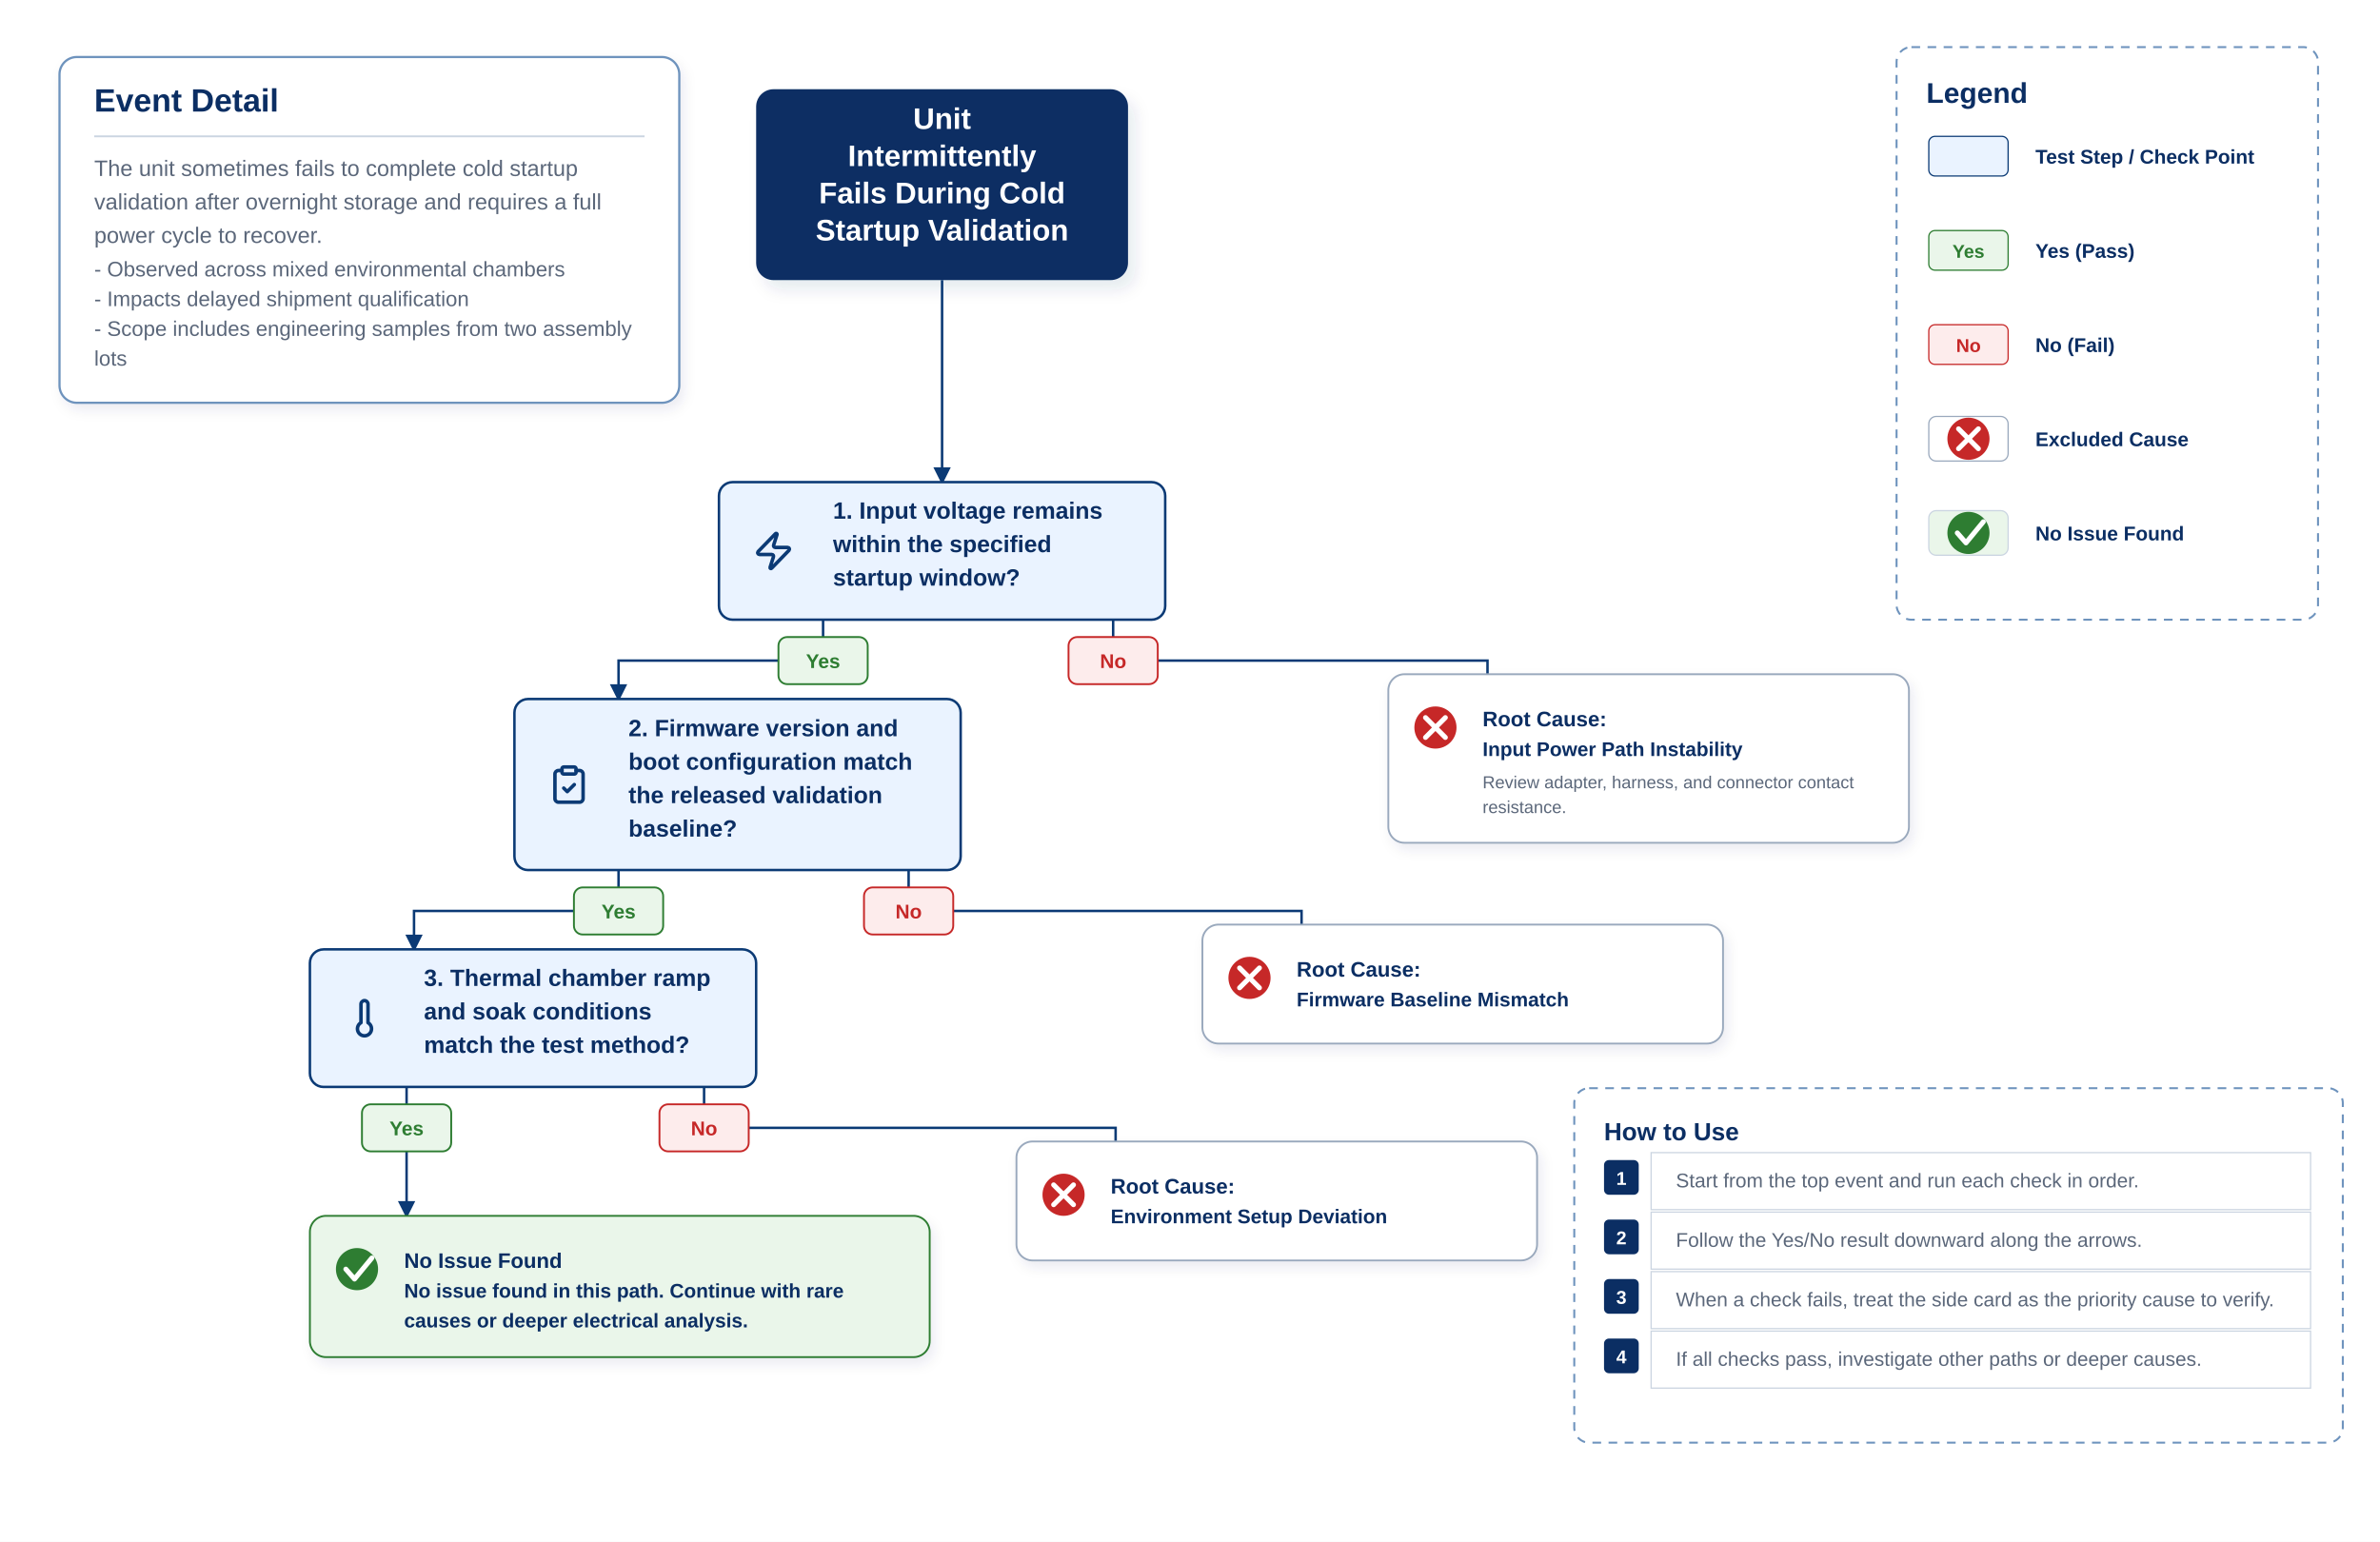
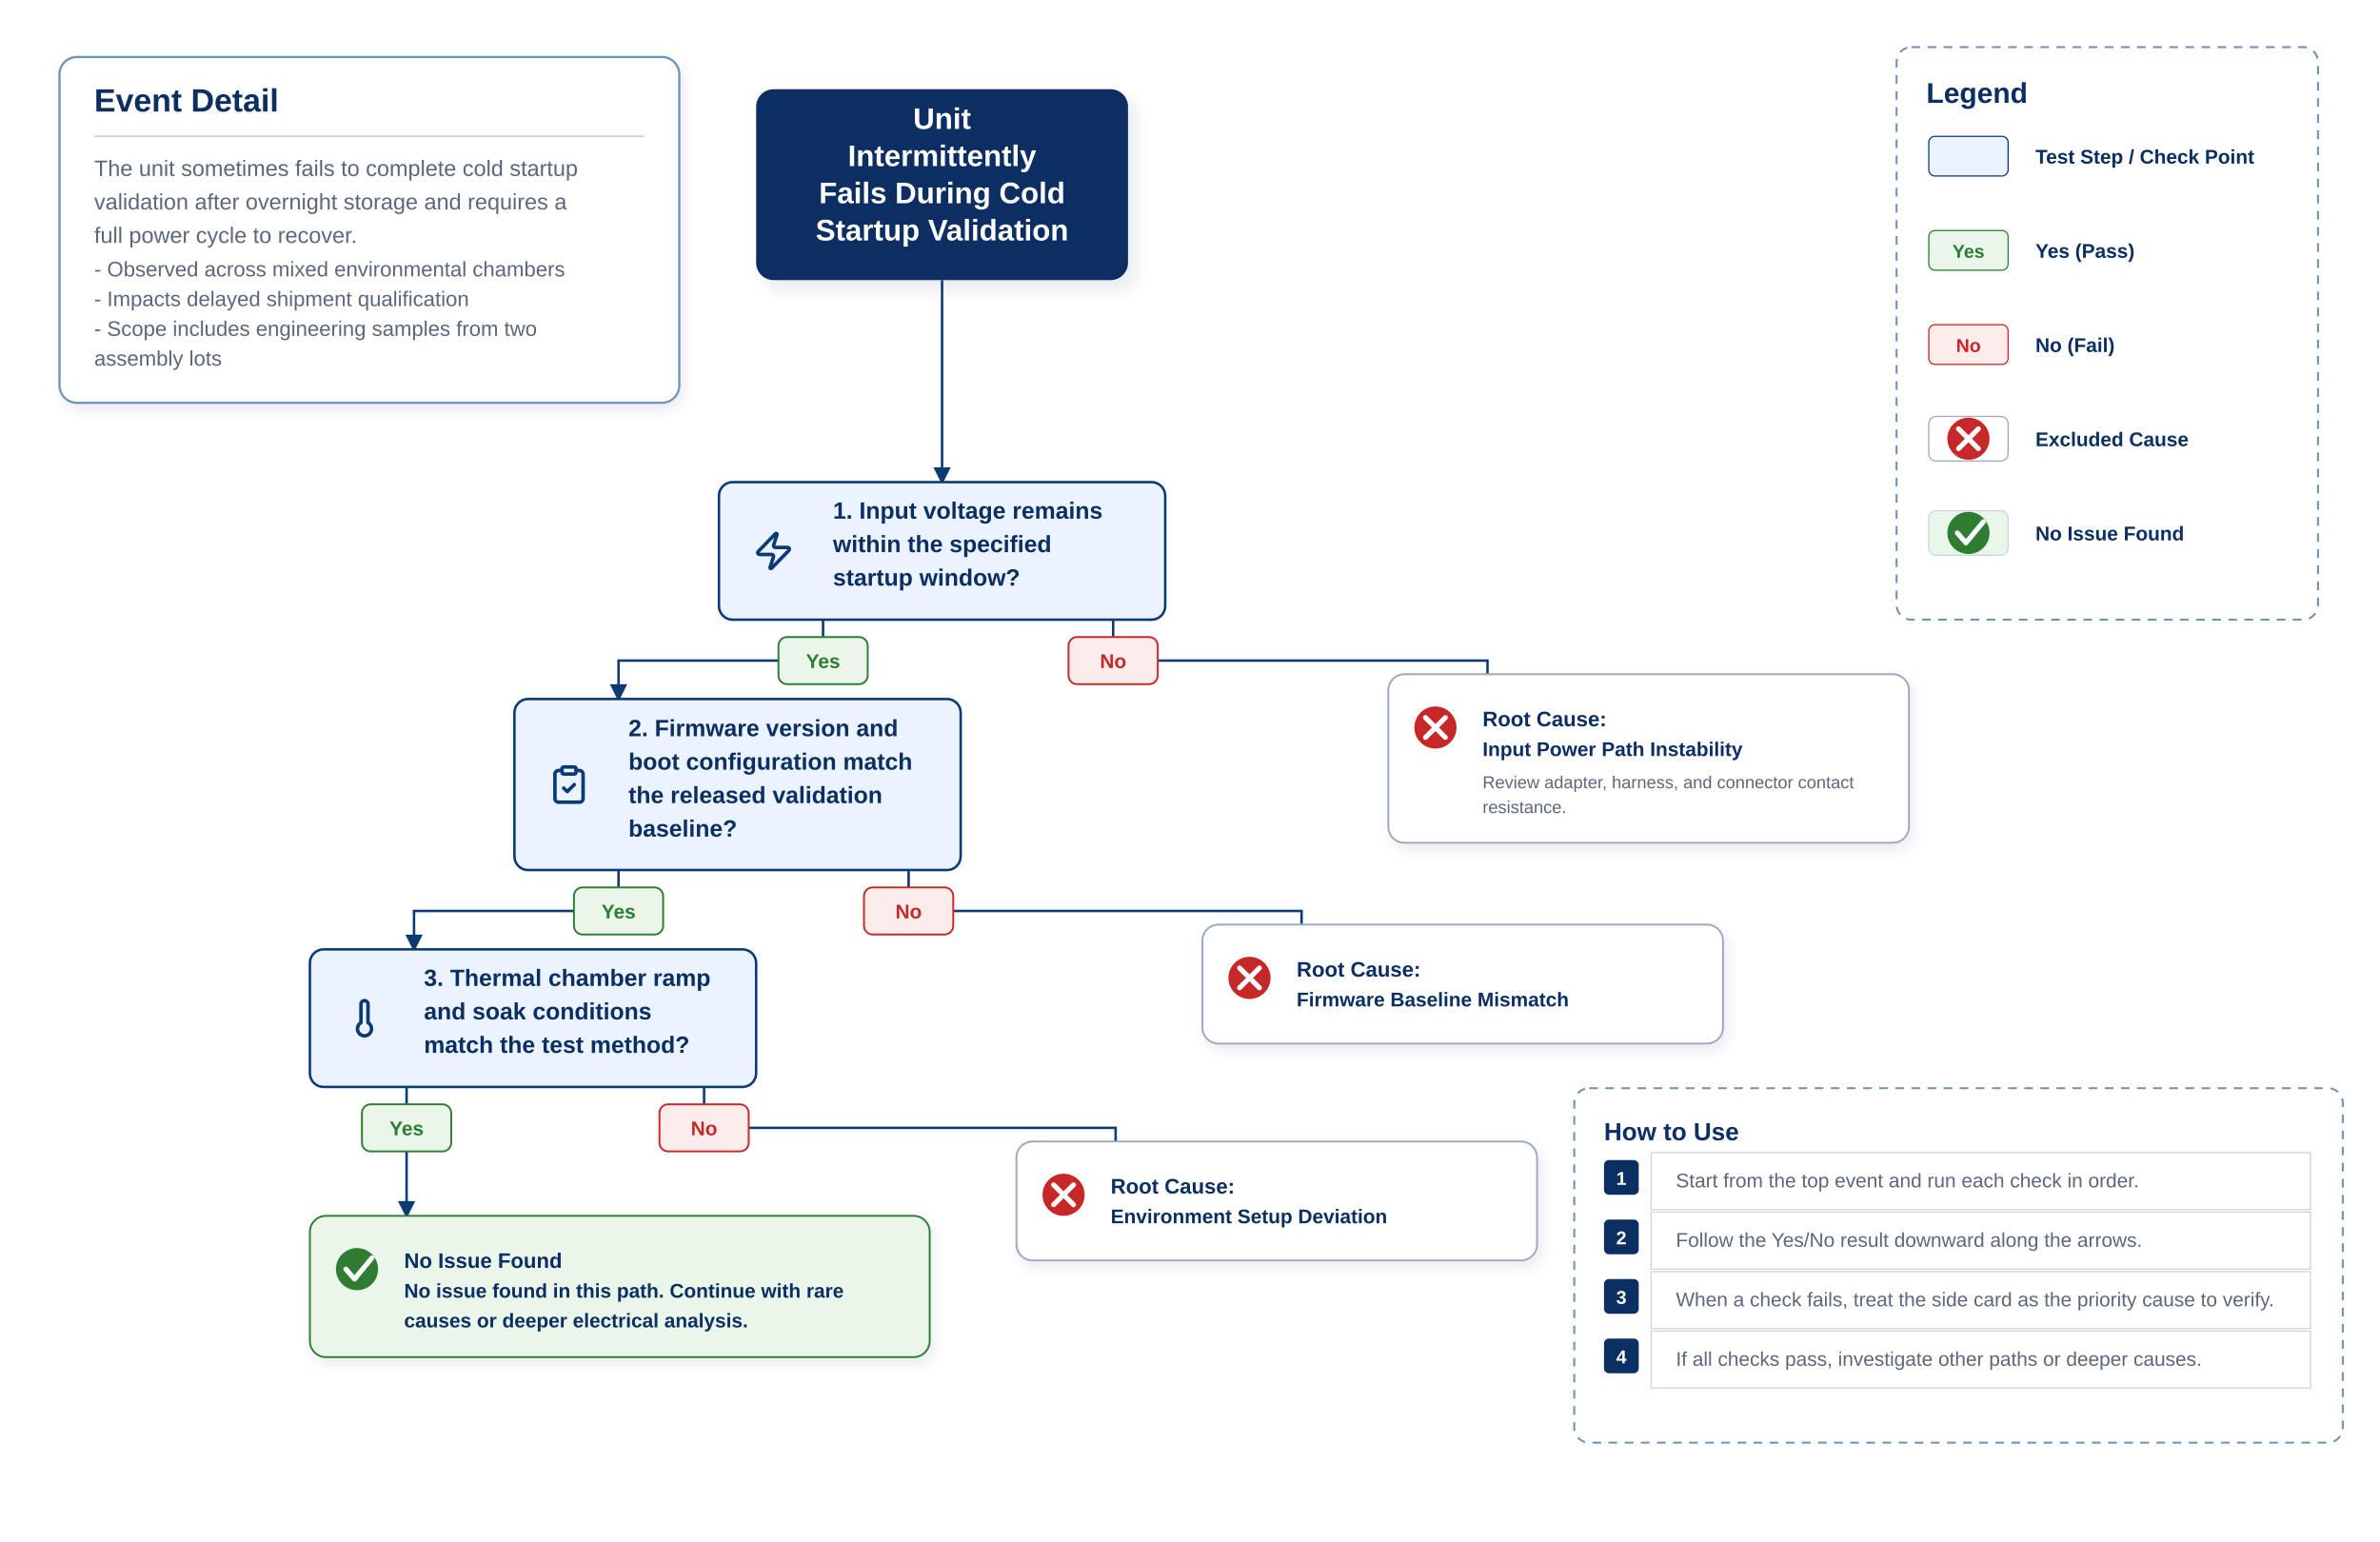
<svg xmlns="http://www.w3.org/2000/svg" width="1920" height="1244" viewBox="0 0 1920 1244" role="img" aria-label="Exclusion tree diagram">
  <defs>
    <filter id="softShadow" x="-20%" y="-20%" width="140%" height="160%">
      <feDropShadow dx="6" dy="8" stdDeviation="6" flood-color="#0B2E63" flood-opacity="0.10" />
    </filter>
    <filter id="subtleShadow" x="-20%" y="-20%" width="140%" height="160%">
      <feDropShadow dx="3" dy="5" stdDeviation="5" flood-color="#0B2E63" flood-opacity="0.08" />
    </filter>
    <marker id="arrowNavy" viewBox="0 0 10 10" refX="8.5" refY="5" markerWidth="7" markerHeight="7" orient="auto-start-reverse">
      <path d="M 0 0 L 10 5 L 0 10 z" fill="#0B3A75" />
    </marker>
  </defs>
  <rect width="1920" height="1244" fill="#FFFFFF" />
  <g id="exclusion-event-detail-panel">
    <rect x="48" y="46" width="500" height="279.0" rx="14" fill="#FFFFFF" stroke="#6E93BD" stroke-width="1.8" filter="url(#subtleShadow)" />
    <text x="76" y="90" font-family="Arial, Helvetica, Microsoft YaHei, Noto Sans CJK SC, sans-serif" font-size="26" font-weight="700" fill="#0B2E63">Event Detail</text>
    <line x1="76" y1="110" x2="520" y2="110" stroke="#CBD5E1" stroke-width="1.5" />
    <text x="76" y="142" font-family="Arial, Helvetica, Microsoft YaHei, Noto Sans CJK SC, sans-serif" font-size="18" fill="#5B677A">The unit sometimes fails to complete cold startup</text>
-     <text x="76" y="169" font-family="Arial, Helvetica, Microsoft YaHei, Noto Sans CJK SC, sans-serif" font-size="18" fill="#5B677A">validation after overnight storage and requires a full</text>
-     <text x="76" y="196" font-family="Arial, Helvetica, Microsoft YaHei, Noto Sans CJK SC, sans-serif" font-size="18" fill="#5B677A">power cycle to recover.</text>
+     <text x="76" y="169" font-family="Arial, Helvetica, Microsoft YaHei, Noto Sans CJK SC, sans-serif" font-size="18" fill="#5B677A">validation after overnight storage and requires a</text>
+     <text x="76" y="196" font-family="Arial, Helvetica, Microsoft YaHei, Noto Sans CJK SC, sans-serif" font-size="18" fill="#5B677A">full power cycle to recover.</text>
    <text x="76" y="223" font-family="Arial, Helvetica, Microsoft YaHei, Noto Sans CJK SC, sans-serif" font-size="17" fill="#5B677A">- Observed across mixed environmental chambers</text>
    <text x="76" y="247" font-family="Arial, Helvetica, Microsoft YaHei, Noto Sans CJK SC, sans-serif" font-size="17" fill="#5B677A">- Impacts delayed shipment qualification</text>
-     <text x="76" y="271" font-family="Arial, Helvetica, Microsoft YaHei, Noto Sans CJK SC, sans-serif" font-size="17" fill="#5B677A">- Scope includes engineering samples from two assembly</text>
-     <text x="76" y="295" font-family="Arial, Helvetica, Microsoft YaHei, Noto Sans CJK SC, sans-serif" font-size="17" fill="#5B677A">  lots</text>
+     <text x="76" y="271" font-family="Arial, Helvetica, Microsoft YaHei, Noto Sans CJK SC, sans-serif" font-size="17" fill="#5B677A">- Scope includes engineering samples from two</text>
+     <text x="76" y="295" font-family="Arial, Helvetica, Microsoft YaHei, Noto Sans CJK SC, sans-serif" font-size="17" fill="#5B677A">  assembly lots</text>
  </g>
  <g class="exclusion-top-event">
    <rect id="exclusion-top-event-block" x="610.0" y="72.0" width="300" height="154.0" rx="14" fill="#0B2E63" filter="url(#softShadow)" />
    <text x="760.0" y="104.0" text-anchor="middle" font-family="Arial, Helvetica, Microsoft YaHei, Noto Sans CJK SC, sans-serif" font-size="24" font-weight="700" fill="#FFFFFF">Unit</text>
    <text x="760.0" y="134.0" text-anchor="middle" font-family="Arial, Helvetica, Microsoft YaHei, Noto Sans CJK SC, sans-serif" font-size="24" font-weight="700" fill="#FFFFFF">Intermittently</text>
    <text x="760.0" y="164.0" text-anchor="middle" font-family="Arial, Helvetica, Microsoft YaHei, Noto Sans CJK SC, sans-serif" font-size="24" font-weight="700" fill="#FFFFFF">Fails During Cold</text>
    <text x="760.0" y="194.0" text-anchor="middle" font-family="Arial, Helvetica, Microsoft YaHei, Noto Sans CJK SC, sans-serif" font-size="24" font-weight="700" fill="#FFFFFF">Startup Validation</text>
  </g>
  <line x1="760.0" y1="226.0" x2="760.0" y2="389.0" stroke="#0B3A75" stroke-width="2" marker-end="url(#arrowNavy)" />
  <g class="exclusion-checkpoint" data-check-id="1">
    <rect x="580.0" y="389.0" width="360" height="111.0" rx="11" fill="#EAF3FF" stroke="#0B3A75" stroke-width="2" />
    <g class="lucide-icon" transform="translate(607.0 427.5) scale(1.42)" fill="none" stroke="#0B3A75" stroke-width="2" stroke-linecap="round" stroke-linejoin="round">
      <path d="M4 14a1 1 0 0 1-.78-1.63l9.9-10.2a.5.5 0 0 1 .86.46l-1.92 6.02A1 1 0 0 0 13 10h7a1 1 0 0 1 .78 1.63l-9.9 10.2a.5.5 0 0 1-.86-.46l1.92-6.02A1 1 0 0 0 11 14z" />
    </g>
    <text x="672.0" y="418.5" font-family="Arial, Helvetica, Microsoft YaHei, Noto Sans CJK SC, sans-serif" font-size="19" font-weight="700" fill="#0B2E63">1. Input voltage remains</text>
    <text x="672.0" y="445.5" font-family="Arial, Helvetica, Microsoft YaHei, Noto Sans CJK SC, sans-serif" font-size="19" font-weight="700" fill="#0B2E63">within the specified</text>
    <text x="672.0" y="472.5" font-family="Arial, Helvetica, Microsoft YaHei, Noto Sans CJK SC, sans-serif" font-size="19" font-weight="700" fill="#0B2E63">startup window?</text>
  </g>
  <line x1="898.0" y1="500.0" x2="898.0" y2="514.0" stroke="#0B3A75" stroke-width="2" />
  <path class="exclusion-fail-connector exclusion-fail-drop-connector" d="M 934.0 533.0 L 1200.0 533.0 L 1200.0 556.0" fill="none" stroke="#0B3A75" stroke-width="2" marker-end="url(#arrowNavy)" />
  <g class="exclusion-fail-chip">
    <rect x="862.0" y="514.0" width="72.0" height="38" rx="7" fill="#FDECEC" stroke="#C62828" stroke-width="1.5" />
    <text x="898.0" y="539.0" text-anchor="middle" font-family="Arial, Helvetica, Microsoft YaHei, Noto Sans CJK SC, sans-serif" font-size="16" font-weight="700" fill="#C62828">No</text>
  </g>
  <g class="exclusion-fail-conclusion">
    <rect x="1120.0" y="544.0" width="420" height="136.0" rx="13" fill="#FFFFFF" stroke="#9AA9BD" stroke-width="1.5" filter="url(#subtleShadow)" />
    <g>
      <circle cx="1158" cy="587" r="17" fill="#C62828" />
      <line x1="1150" y1="579" x2="1166" y2="595" stroke="#FFFFFF" stroke-width="4" stroke-linecap="round" />
      <line x1="1166" y1="579" x2="1150" y2="595" stroke="#FFFFFF" stroke-width="4" stroke-linecap="round" />
    </g>
    <text x="1196.0" y="586.0" font-family="Arial, Helvetica, Microsoft YaHei, Noto Sans CJK SC, sans-serif" font-size="17" font-weight="700" fill="#0B2E63">Root Cause:</text>
    <text x="1196.0" y="610.0" font-family="Arial, Helvetica, Microsoft YaHei, Noto Sans CJK SC, sans-serif" font-size="16" font-weight="700" fill="#0B2E63">Input Power Path Instability</text>
    <text x="1196.0" y="636.0" font-family="Arial, Helvetica, Microsoft YaHei, Noto Sans CJK SC, sans-serif" font-size="14" fill="#5B677A">Review adapter, harness, and connector contact</text>
    <text x="1196.0" y="656.0" font-family="Arial, Helvetica, Microsoft YaHei, Noto Sans CJK SC, sans-serif" font-size="14" fill="#5B677A">resistance.</text>
  </g>
  <path class="exclusion-pass-connector" d="M 664.0 500.0 L 664.0 533.0 L 499.0 533.0 L 499.0 564.0" fill="none" stroke="#0B3A75" stroke-width="2" marker-end="url(#arrowNavy)" />
  <g class="exclusion-pass-chip">
    <rect x="628.0" y="514.0" width="72.0" height="38" rx="7" fill="#EAF6EA" stroke="#2E7D32" stroke-width="1.5" />
    <text x="664.0" y="539.0" text-anchor="middle" font-family="Arial, Helvetica, Microsoft YaHei, Noto Sans CJK SC, sans-serif" font-size="16" font-weight="700" fill="#2E7D32">Yes</text>
  </g>
  <g class="exclusion-checkpoint" data-check-id="2">
    <rect x="415.0" y="564.0" width="360" height="138.0" rx="11" fill="#EAF3FF" stroke="#0B3A75" stroke-width="2" />
    <g class="lucide-icon" transform="translate(442.0 616.0) scale(1.42)" fill="none" stroke="#0B3A75" stroke-width="2" stroke-linecap="round" stroke-linejoin="round">
      <rect width="8" height="4" x="8" y="2" rx="1" ry="1" />
      <path d="M16 4h2a2 2 0 0 1 2 2v14a2 2 0 0 1-2 2H6a2 2 0 0 1-2-2V6a2 2 0 0 1 2-2h2" />
      <path d="m9 14 2 2 4-4" />
    </g>
    <text x="507.0" y="594.0" font-family="Arial, Helvetica, Microsoft YaHei, Noto Sans CJK SC, sans-serif" font-size="19" font-weight="700" fill="#0B2E63">2. Firmware version and</text>
    <text x="507.0" y="621.0" font-family="Arial, Helvetica, Microsoft YaHei, Noto Sans CJK SC, sans-serif" font-size="19" font-weight="700" fill="#0B2E63">boot configuration match</text>
    <text x="507.0" y="648.0" font-family="Arial, Helvetica, Microsoft YaHei, Noto Sans CJK SC, sans-serif" font-size="19" font-weight="700" fill="#0B2E63">the released validation</text>
    <text x="507.0" y="675.0" font-family="Arial, Helvetica, Microsoft YaHei, Noto Sans CJK SC, sans-serif" font-size="19" font-weight="700" fill="#0B2E63">baseline?</text>
  </g>
  <line x1="733.0" y1="702.0" x2="733.0" y2="716.0" stroke="#0B3A75" stroke-width="2" />
  <path class="exclusion-fail-connector exclusion-fail-drop-connector" d="M 769.0 735.0 L 1050.0 735.0 L 1050.0 758.0" fill="none" stroke="#0B3A75" stroke-width="2" marker-end="url(#arrowNavy)" />
  <g class="exclusion-fail-chip">
    <rect x="697.0" y="716.0" width="72.0" height="38" rx="7" fill="#FDECEC" stroke="#C62828" stroke-width="1.5" />
    <text x="733.0" y="741.0" text-anchor="middle" font-family="Arial, Helvetica, Microsoft YaHei, Noto Sans CJK SC, sans-serif" font-size="16" font-weight="700" fill="#C62828">No</text>
  </g>
  <g class="exclusion-fail-conclusion">
    <rect x="970.0" y="746.0" width="420" height="96.0" rx="13" fill="#FFFFFF" stroke="#9AA9BD" stroke-width="1.5" filter="url(#subtleShadow)" />
    <g>
      <circle cx="1008" cy="789" r="17" fill="#C62828" />
      <line x1="1000" y1="781" x2="1016" y2="797" stroke="#FFFFFF" stroke-width="4" stroke-linecap="round" />
      <line x1="1016" y1="781" x2="1000" y2="797" stroke="#FFFFFF" stroke-width="4" stroke-linecap="round" />
    </g>
    <text x="1046.0" y="788.0" font-family="Arial, Helvetica, Microsoft YaHei, Noto Sans CJK SC, sans-serif" font-size="17" font-weight="700" fill="#0B2E63">Root Cause:</text>
    <text x="1046.0" y="812.0" font-family="Arial, Helvetica, Microsoft YaHei, Noto Sans CJK SC, sans-serif" font-size="16" font-weight="700" fill="#0B2E63">Firmware Baseline Mismatch</text>
  </g>
  <path class="exclusion-pass-connector" d="M 499.0 702.0 L 499.0 735.0 L 334.0 735.0 L 334.0 766.0" fill="none" stroke="#0B3A75" stroke-width="2" marker-end="url(#arrowNavy)" />
  <g class="exclusion-pass-chip">
    <rect x="463.0" y="716.0" width="72.0" height="38" rx="7" fill="#EAF6EA" stroke="#2E7D32" stroke-width="1.5" />
    <text x="499.0" y="741.0" text-anchor="middle" font-family="Arial, Helvetica, Microsoft YaHei, Noto Sans CJK SC, sans-serif" font-size="16" font-weight="700" fill="#2E7D32">Yes</text>
  </g>
  <g class="exclusion-checkpoint" data-check-id="3">
    <rect x="250.0" y="766.0" width="360" height="111.0" rx="11" fill="#EAF3FF" stroke="#0B3A75" stroke-width="2" />
    <g class="lucide-icon" transform="translate(277.0 804.5) scale(1.42)" fill="none" stroke="#0B3A75" stroke-width="2" stroke-linecap="round" stroke-linejoin="round">
      <path d="M14 4v10.54a4 4 0 1 1-4 0V4a2 2 0 0 1 4 0Z" />
    </g>
    <text x="342.0" y="795.5" font-family="Arial, Helvetica, Microsoft YaHei, Noto Sans CJK SC, sans-serif" font-size="19" font-weight="700" fill="#0B2E63">3. Thermal chamber ramp</text>
    <text x="342.0" y="822.5" font-family="Arial, Helvetica, Microsoft YaHei, Noto Sans CJK SC, sans-serif" font-size="19" font-weight="700" fill="#0B2E63">and soak conditions</text>
    <text x="342.0" y="849.5" font-family="Arial, Helvetica, Microsoft YaHei, Noto Sans CJK SC, sans-serif" font-size="19" font-weight="700" fill="#0B2E63">match the test method?</text>
  </g>
  <line x1="568.0" y1="877.0" x2="568.0" y2="891.0" stroke="#0B3A75" stroke-width="2" />
  <path class="exclusion-fail-connector exclusion-fail-drop-connector" d="M 604.0 910.0 L 900.0 910.0 L 900.0 933.0" fill="none" stroke="#0B3A75" stroke-width="2" marker-end="url(#arrowNavy)" />
  <g class="exclusion-fail-chip">
    <rect x="532.0" y="891.0" width="72.0" height="38" rx="7" fill="#FDECEC" stroke="#C62828" stroke-width="1.5" />
    <text x="568.0" y="916.0" text-anchor="middle" font-family="Arial, Helvetica, Microsoft YaHei, Noto Sans CJK SC, sans-serif" font-size="16" font-weight="700" fill="#C62828">No</text>
  </g>
  <g class="exclusion-fail-conclusion">
    <rect x="820.0" y="921.0" width="420" height="96.0" rx="13" fill="#FFFFFF" stroke="#9AA9BD" stroke-width="1.5" filter="url(#subtleShadow)" />
    <g>
      <circle cx="858" cy="964" r="17" fill="#C62828" />
      <line x1="850" y1="956" x2="866" y2="972" stroke="#FFFFFF" stroke-width="4" stroke-linecap="round" />
      <line x1="866" y1="956" x2="850" y2="972" stroke="#FFFFFF" stroke-width="4" stroke-linecap="round" />
    </g>
    <text x="896.0" y="963.0" font-family="Arial, Helvetica, Microsoft YaHei, Noto Sans CJK SC, sans-serif" font-size="17" font-weight="700" fill="#0B2E63">Root Cause:</text>
    <text x="896.0" y="987.0" font-family="Arial, Helvetica, Microsoft YaHei, Noto Sans CJK SC, sans-serif" font-size="16" font-weight="700" fill="#0B2E63">Environment Setup Deviation</text>
  </g>
  <path class="exclusion-final-pass-connector" d="M 328.0 877.0 L 328.0 910.0 L 328.0 981.0" fill="none" stroke="#0B3A75" stroke-width="2" marker-end="url(#arrowNavy)" />
  <g class="exclusion-pass-chip">
    <rect x="292.0" y="891.0" width="72.0" height="38" rx="7" fill="#EAF6EA" stroke="#2E7D32" stroke-width="1.5" />
    <text x="328.0" y="916.0" text-anchor="middle" font-family="Arial, Helvetica, Microsoft YaHei, Noto Sans CJK SC, sans-serif" font-size="16" font-weight="700" fill="#2E7D32">Yes</text>
  </g>
  <g class="exclusion-final-pass">
    <rect x="250.0" y="981.0" width="500" height="114.0" rx="13" fill="#EAF6EA" stroke="#2E7D32" stroke-width="1.5" filter="url(#subtleShadow)" />
    <g>
      <circle cx="288.0" cy="1024" r="17" fill="#2E7D32" />
      <path d="M 279.0 1024 L 286.0 1032 L 300.0 1015" fill="none" stroke="#FFFFFF" stroke-width="4" stroke-linecap="round" stroke-linejoin="round" />
    </g>
    <text x="326.0" y="1023.0" font-family="Arial, Helvetica, Microsoft YaHei, Noto Sans CJK SC, sans-serif" font-size="17" font-weight="700" fill="#0B2E63">No Issue Found</text>
    <text x="326.0" y="1047.0" font-family="Arial, Helvetica, Microsoft YaHei, Noto Sans CJK SC, sans-serif" font-size="16" font-weight="700" fill="#0B2E63">No issue found in this path. Continue with rare</text>
    <text x="326.0" y="1071.0" font-family="Arial, Helvetica, Microsoft YaHei, Noto Sans CJK SC, sans-serif" font-size="16" font-weight="700" fill="#0B2E63">causes or deeper electrical analysis.</text>
  </g>
  <g id="exclusion-tree-legend">
    <rect x="1530" y="38" width="340" height="462" rx="12" fill="#FFFFFF" stroke="#6E93BD" stroke-width="1.6" stroke-dasharray="7 6" />
    <text x="1554" y="83" font-family="Arial, Helvetica, Microsoft YaHei, Noto Sans CJK SC, sans-serif" font-size="23" font-weight="700" fill="#0B2E63">Legend</text>
    <rect x="1556" y="110" width="64" height="32" rx="5" fill="#EAF3FF" stroke="#0B3A75" />
    <text x="1642" y="132" font-family="Arial, Helvetica, Microsoft YaHei, Noto Sans CJK SC, sans-serif" font-size="16" font-weight="700" fill="#0B2E63">Test Step / Check Point</text>
    <rect x="1556" y="186" width="64" height="32" rx="5" fill="#EAF6EA" stroke="#2E7D32" />
    <text x="1588" y="208" text-anchor="middle" font-family="Arial, Helvetica, Microsoft YaHei, Noto Sans CJK SC, sans-serif" font-size="15" font-weight="700" fill="#2E7D32">Yes</text>
    <text x="1642" y="208" font-family="Arial, Helvetica, Microsoft YaHei, Noto Sans CJK SC, sans-serif" font-size="16" font-weight="700" fill="#0B2E63">Yes (Pass)</text>
    <rect x="1556" y="262" width="64" height="32" rx="5" fill="#FDECEC" stroke="#C62828" />
    <text x="1588" y="284" text-anchor="middle" font-family="Arial, Helvetica, Microsoft YaHei, Noto Sans CJK SC, sans-serif" font-size="15" font-weight="700" fill="#C62828">No</text>
    <text x="1642" y="284" font-family="Arial, Helvetica, Microsoft YaHei, Noto Sans CJK SC, sans-serif" font-size="16" font-weight="700" fill="#0B2E63">No (Fail)</text>
    <rect x="1556" y="336" width="64" height="36" rx="6" fill="#FFFFFF" stroke="#9AA9BD" />
    <g>
      <circle cx="1588" cy="354" r="17" fill="#C62828" />
      <line x1="1580" y1="346" x2="1596" y2="362" stroke="#FFFFFF" stroke-width="4" stroke-linecap="round" />
      <line x1="1596" y1="346" x2="1580" y2="362" stroke="#FFFFFF" stroke-width="4" stroke-linecap="round" />
    </g>
    <text x="1642" y="360" font-family="Arial, Helvetica, Microsoft YaHei, Noto Sans CJK SC, sans-serif" font-size="16" font-weight="700" fill="#0B2E63">Excluded Cause</text>
    <rect x="1556" y="412" width="64" height="36" rx="6" fill="#EAF6EA" stroke="#CBD5E1" />
    <g>
      <circle cx="1588" cy="430" r="17" fill="#2E7D32" />
      <path d="M 1579 430 L 1586 438 L 1600 421" fill="none" stroke="#FFFFFF" stroke-width="4" stroke-linecap="round" stroke-linejoin="round" />
    </g>
    <text x="1642" y="436" font-family="Arial, Helvetica, Microsoft YaHei, Noto Sans CJK SC, sans-serif" font-size="16" font-weight="700" fill="#0B2E63">No Issue Found</text>
  </g>
  <g id="exclusion-how-to-use">
    <rect x="1270" y="878" width="620" height="286" rx="12" fill="#FFFFFF" stroke="#6E93BD" stroke-width="1.6" stroke-dasharray="7 6" />
    <text x="1294" y="920" font-family="Arial, Helvetica, Microsoft YaHei, Noto Sans CJK SC, sans-serif" font-size="20" font-weight="700" fill="#0B2E63">How to Use</text>
    <rect x="1294" y="936" width="28" height="28" rx="4" fill="#0B2E63" />
    <text x="1308" y="956" text-anchor="middle" font-family="Arial, Helvetica, Microsoft YaHei, Noto Sans CJK SC, sans-serif" font-size="15" font-weight="700" fill="#FFFFFF">1</text>
    <rect x="1332" y="930" width="532" height="46" fill="#FFFFFF" stroke="#CBD5E1" stroke-width="1" />
    <text x="1352" y="958" font-family="Arial, Helvetica, Microsoft YaHei, Noto Sans CJK SC, sans-serif" font-size="16" fill="#5B677A">Start from the top event and run each check in order.</text>
    <rect x="1294" y="984" width="28" height="28" rx="4" fill="#0B2E63" />
    <text x="1308" y="1004" text-anchor="middle" font-family="Arial, Helvetica, Microsoft YaHei, Noto Sans CJK SC, sans-serif" font-size="15" font-weight="700" fill="#FFFFFF">2</text>
    <rect x="1332" y="978" width="532" height="46" fill="#FFFFFF" stroke="#CBD5E1" stroke-width="1" />
    <text x="1352" y="1006" font-family="Arial, Helvetica, Microsoft YaHei, Noto Sans CJK SC, sans-serif" font-size="16" fill="#5B677A">Follow the Yes/No result downward along the arrows.</text>
    <rect x="1294" y="1032" width="28" height="28" rx="4" fill="#0B2E63" />
    <text x="1308" y="1052" text-anchor="middle" font-family="Arial, Helvetica, Microsoft YaHei, Noto Sans CJK SC, sans-serif" font-size="15" font-weight="700" fill="#FFFFFF">3</text>
    <rect x="1332" y="1026" width="532" height="46" fill="#FFFFFF" stroke="#CBD5E1" stroke-width="1" />
    <text x="1352" y="1054" font-family="Arial, Helvetica, Microsoft YaHei, Noto Sans CJK SC, sans-serif" font-size="16" fill="#5B677A">When a check fails, treat the side card as the priority cause to verify.</text>
    <rect x="1294" y="1080" width="28" height="28" rx="4" fill="#0B2E63" />
    <text x="1308" y="1100" text-anchor="middle" font-family="Arial, Helvetica, Microsoft YaHei, Noto Sans CJK SC, sans-serif" font-size="15" font-weight="700" fill="#FFFFFF">4</text>
    <rect x="1332" y="1074" width="532" height="46" fill="#FFFFFF" stroke="#CBD5E1" stroke-width="1" />
    <text x="1352" y="1102" font-family="Arial, Helvetica, Microsoft YaHei, Noto Sans CJK SC, sans-serif" font-size="16" fill="#5B677A">If all checks pass, investigate other paths or deeper causes.</text>
  </g>
</svg>
